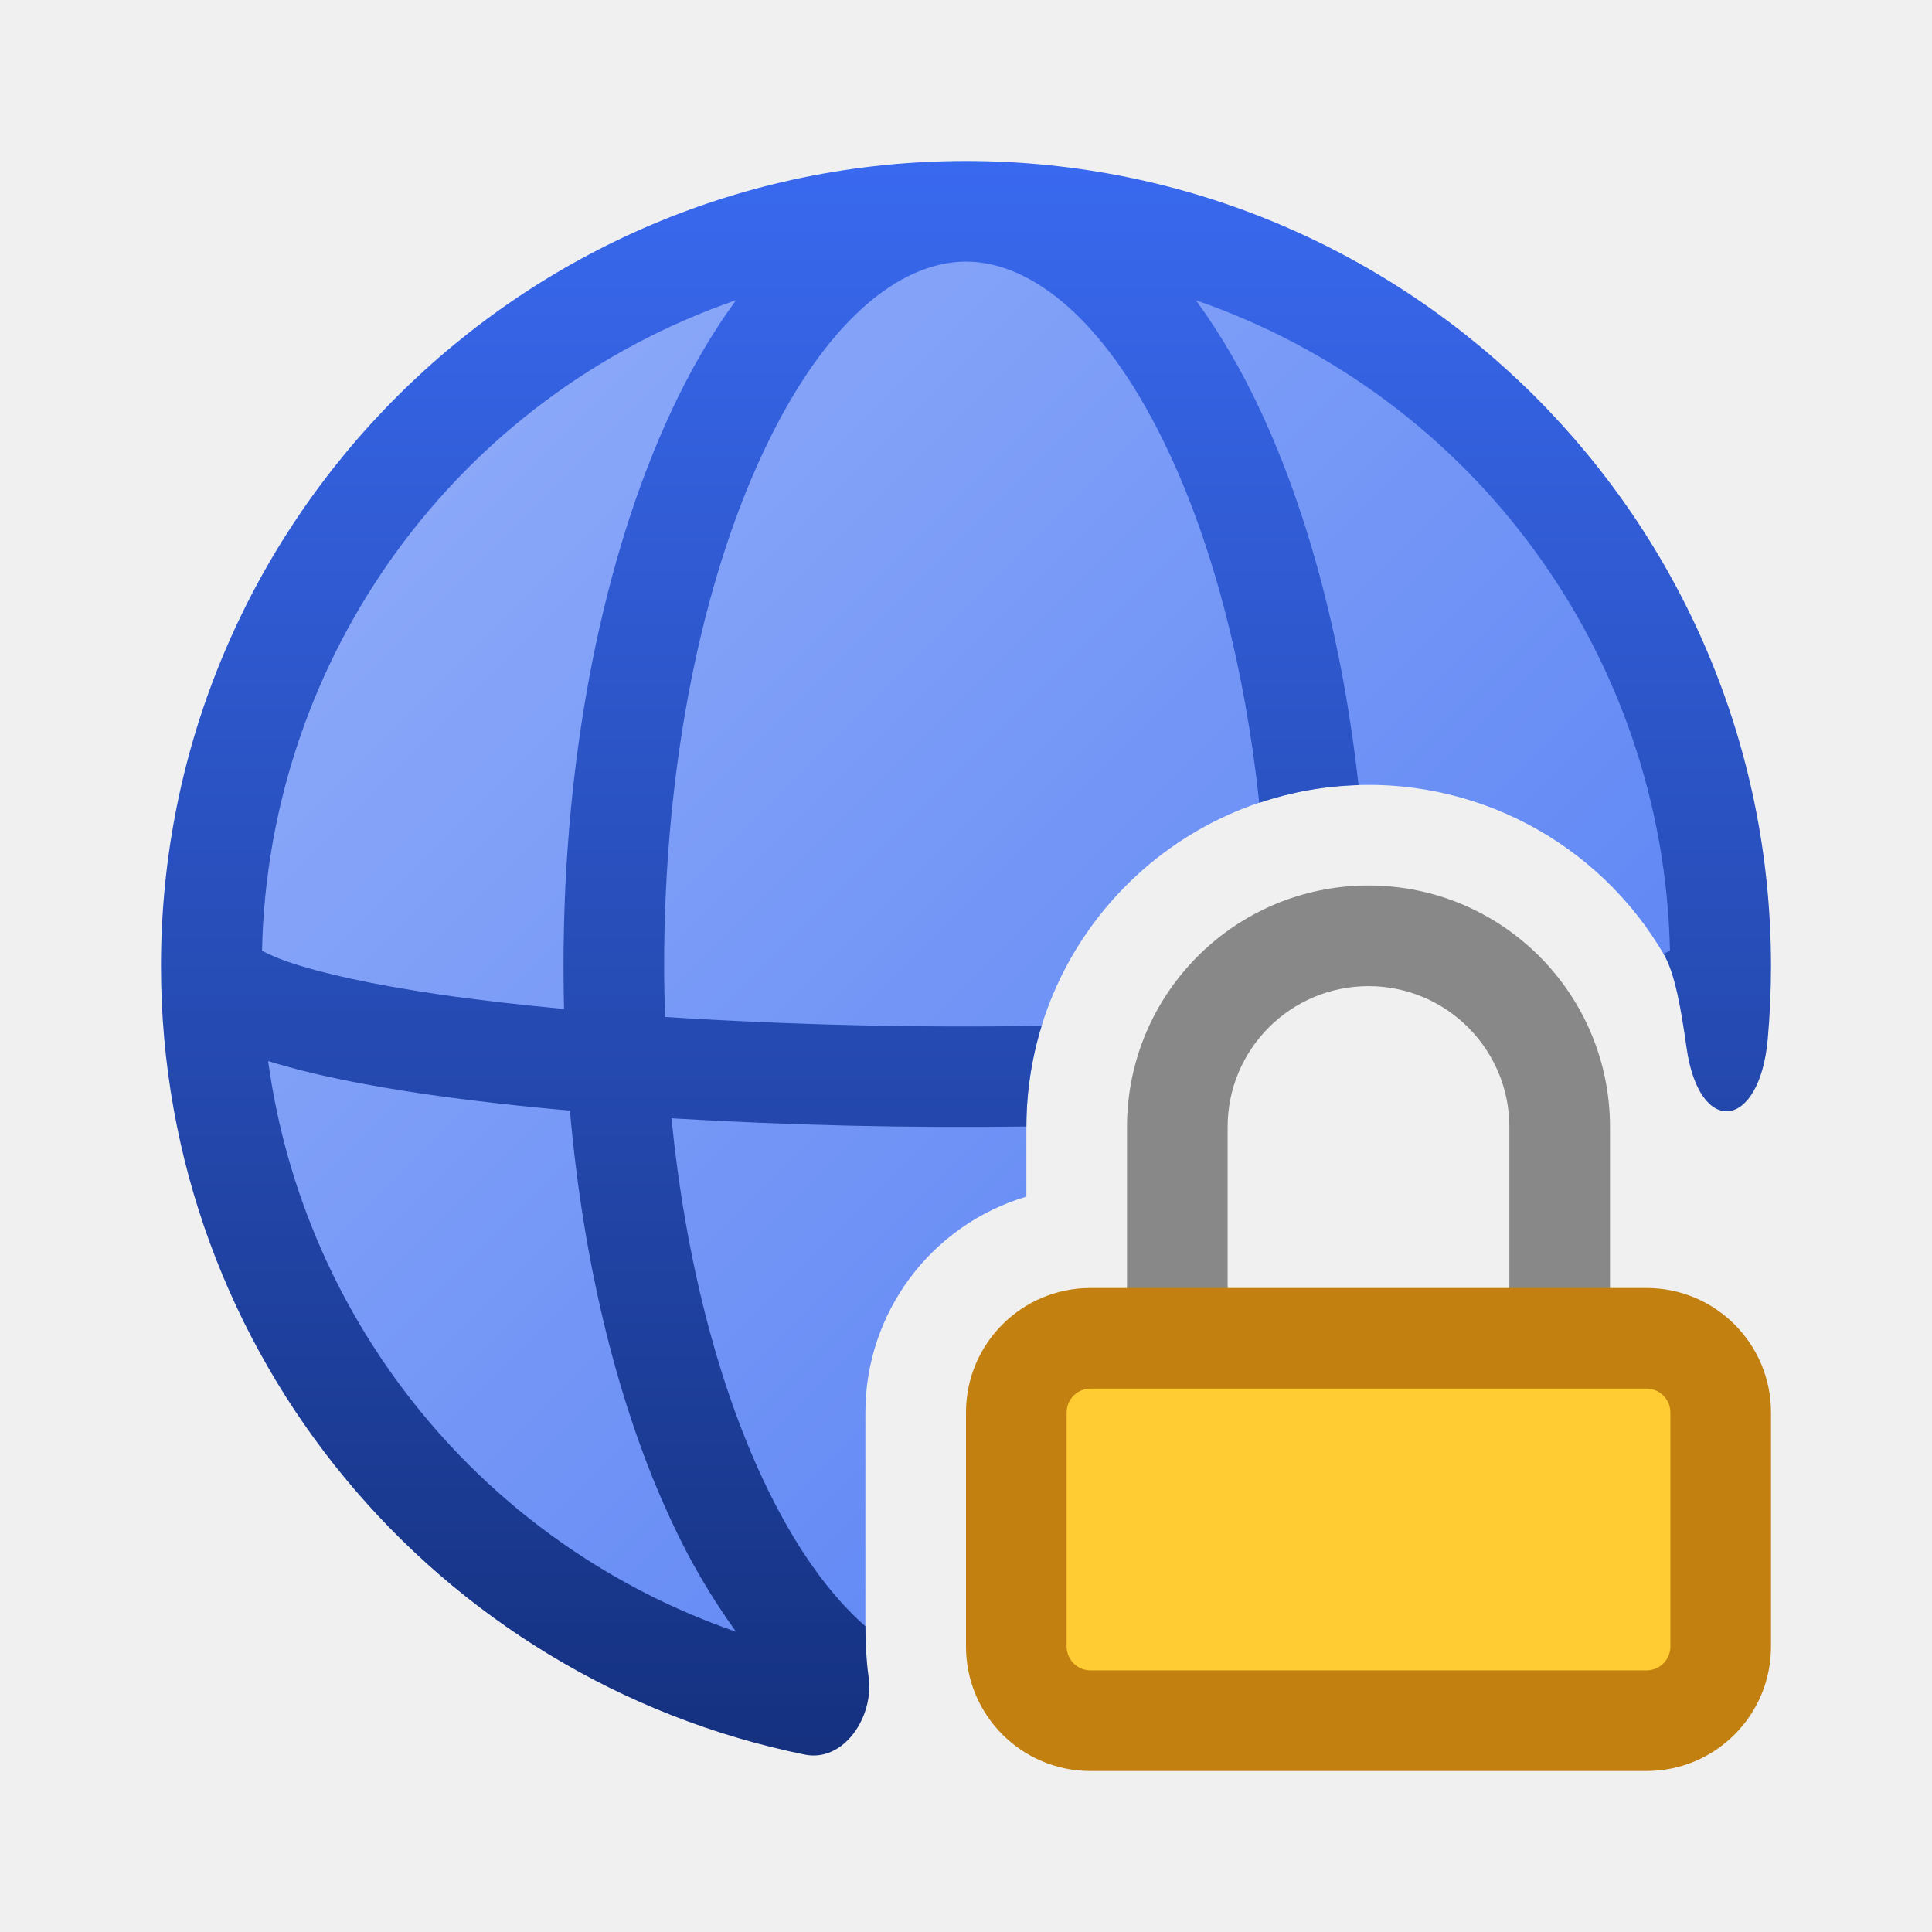
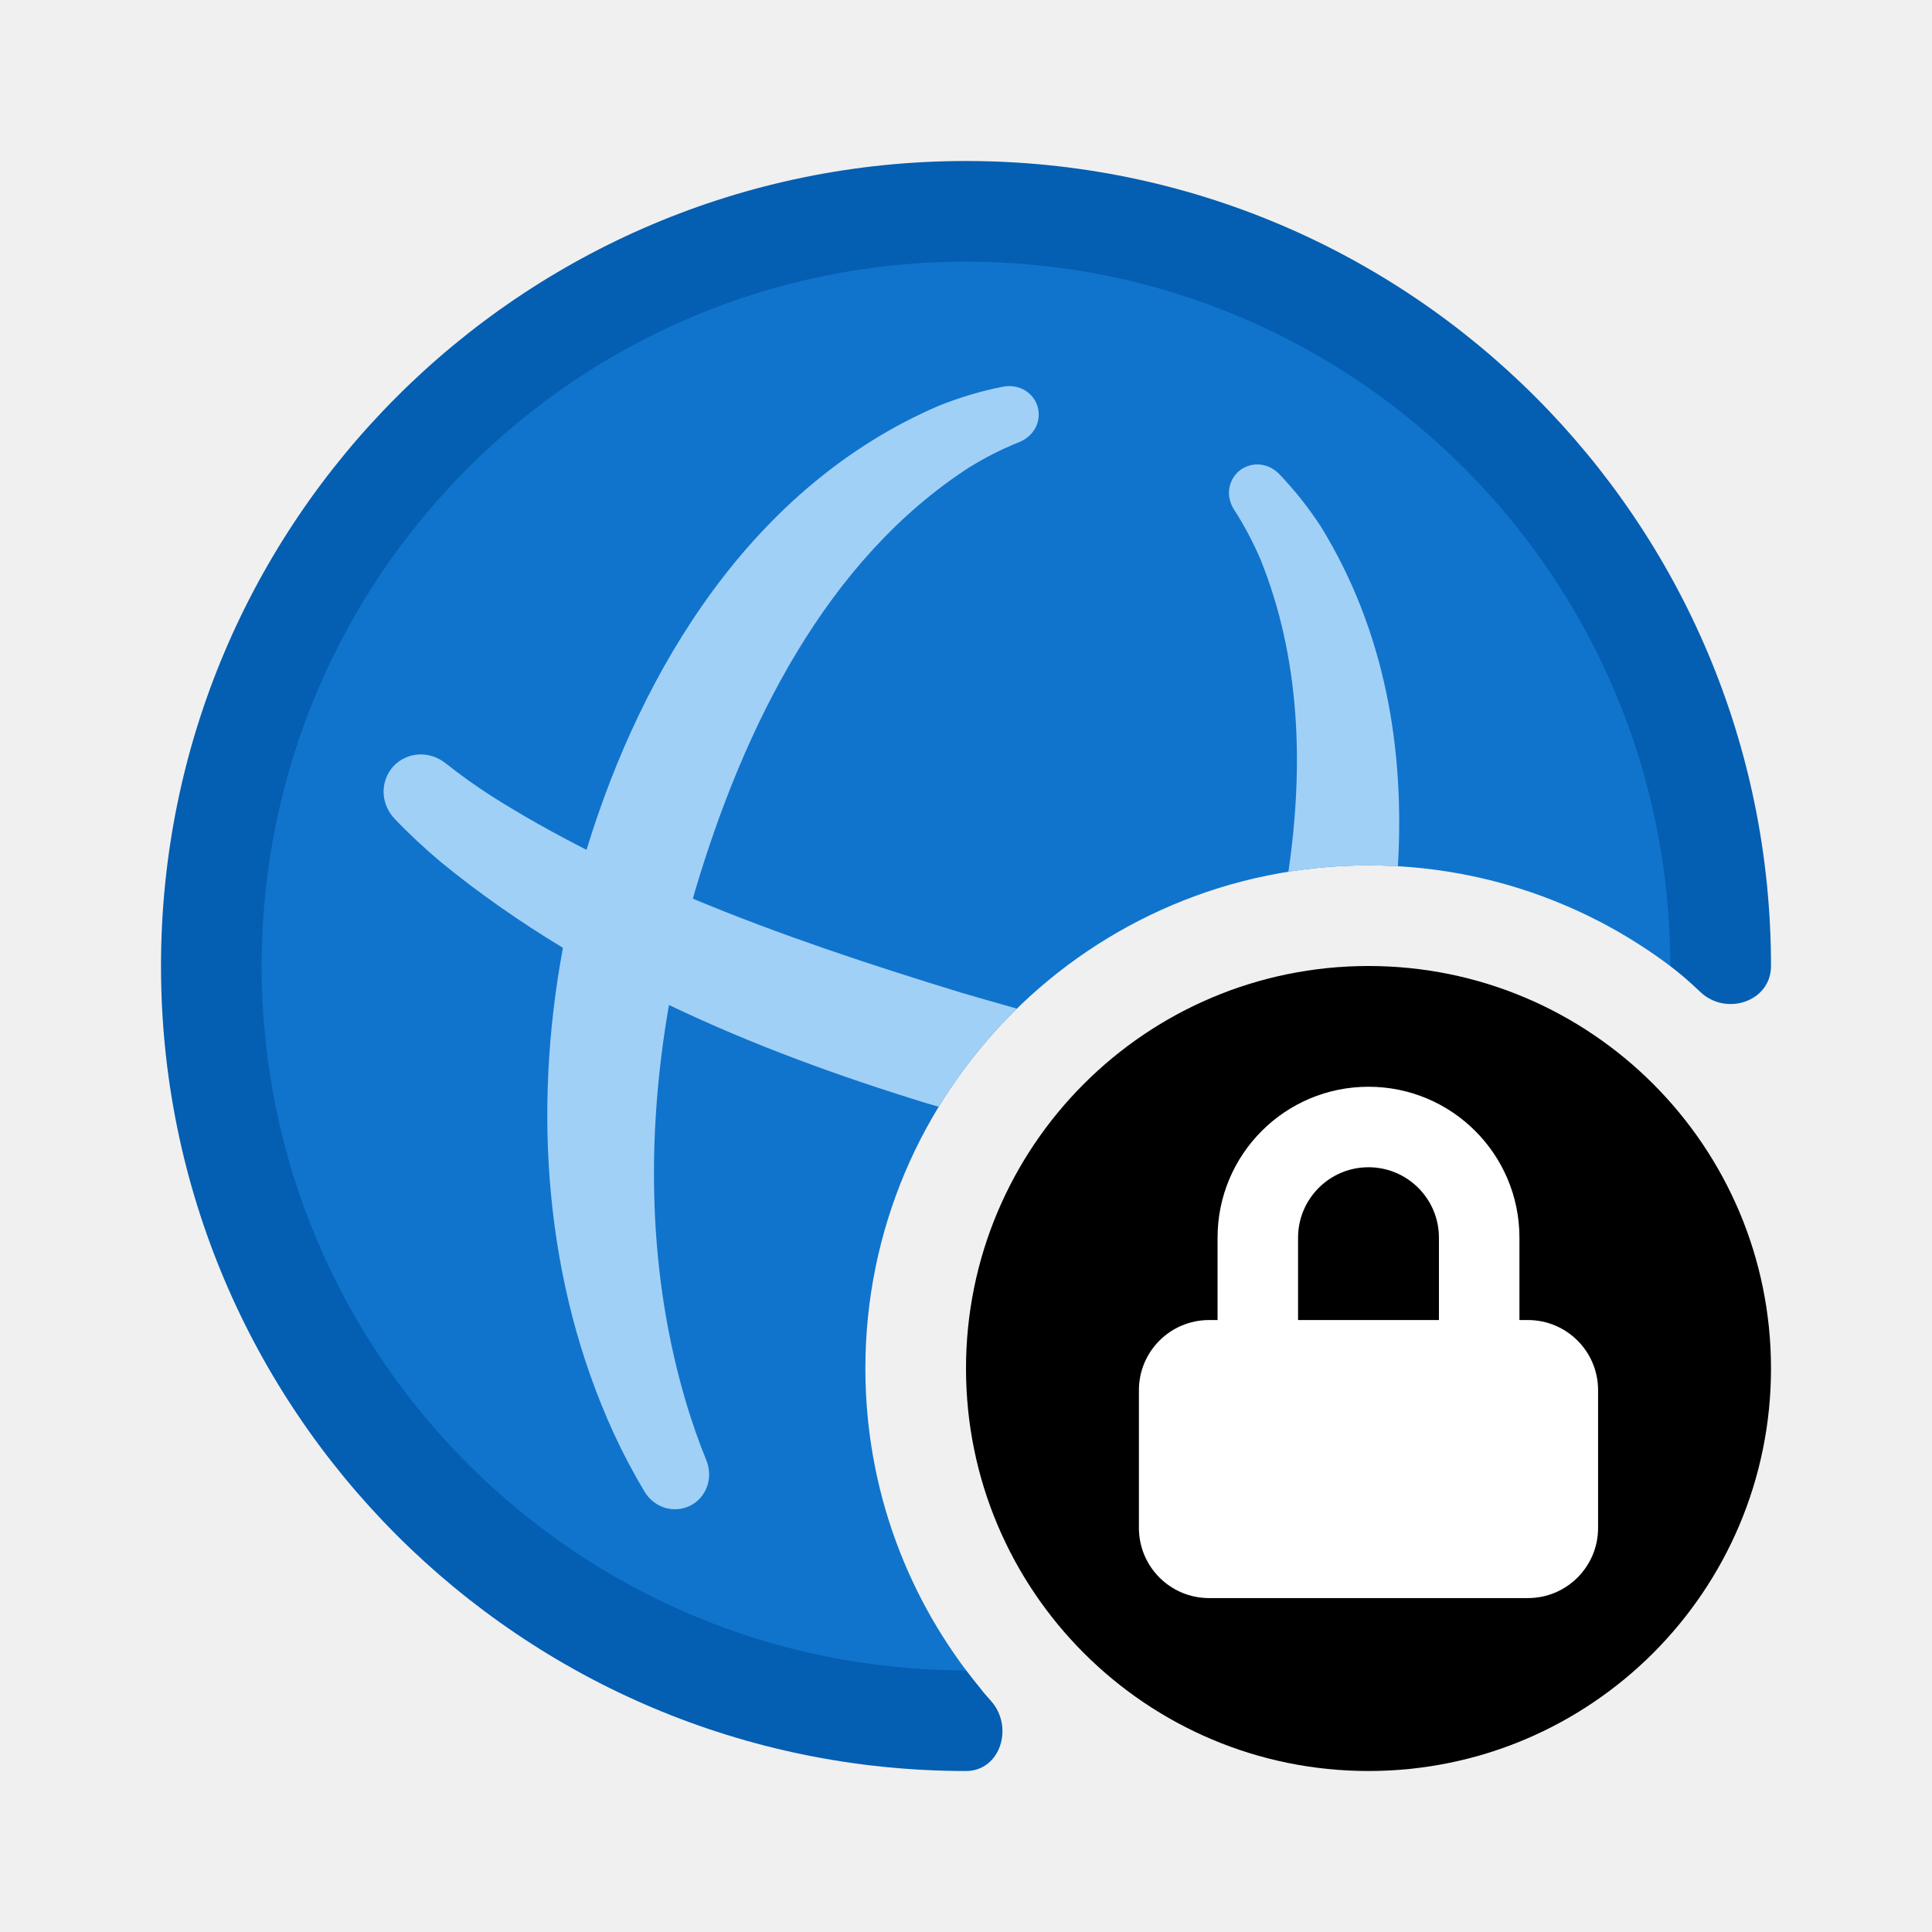
- <svg xmlns="http://www.w3.org/2000/svg" fill="none" viewBox="0 0 24 24">
-   <path fill="url(#VPN-Color-24_svg__a)" d="M12 2.625A9.375 9.375 0 0 1 21.375 12c0 1.639.116 1.64-.492.274a4.25 4.25 0 0 0-3.774-2.523L17 9.75A4.25 4.25 0 0 0 12.75 14v.865a2.797 2.797 0 0 0-2 2.68v2.91l.001.071c.026 1.018-.192.8-1.251.509A9.375 9.375 0 0 1 12 2.625Z" />
-   <path fill="url(#VPN-Color-24_svg__b)" d="M12 2c5.523 0 10 4.477 10 10 0 .309-.014.614-.041.915-.102 1.121-.85 1.215-1.008.1-.068-.48-.144-.926-.286-1.166l.08-.039a8.748 8.748 0 0 0-5.889-8.08c.302.412.572.878.804 1.376.595 1.276 1.02 2.875 1.216 4.647-.43.012-.844.089-1.233.22-.18-1.69-.577-3.185-1.116-4.338C13.76 3.988 12.821 3.25 12 3.25c-.821 0-1.759.738-2.527 2.385C8.728 7.23 8.25 9.48 8.25 12c0 .213.005.424.012.633a58.33 58.33 0 0 0 4.678.11 4.247 4.247 0 0 0-.19 1.251 60.167 60.167 0 0 1-4.408-.102c.172 1.745.578 3.29 1.13 4.473.394.844.834 1.448 1.278 1.837 0 .214.012.424.04.63.07.492-.307 1.063-.794.964C5.433 20.868 2 16.836 2 12 2 6.477 6.477 2 12 2ZM3.331 13.182a8.755 8.755 0 0 0 5.812 7.088 8.282 8.282 0 0 1-.803-1.376c-.646-1.383-1.09-3.147-1.26-5.098a32.368 32.368 0 0 1-1.8-.205c-.772-.113-1.438-.25-1.949-.41Zm5.812-9.453a8.75 8.75 0 0 0-5.888 8.081c.067.036.167.084.311.134.42.146 1.062.287 1.896.41.466.068.984.127 1.545.18A21.019 21.019 0 0 1 7 12c0-2.66.502-5.097 1.34-6.894.232-.498.501-.964.803-1.377Z" />
-   <path fill="#888" d="M18.75 14a1.75 1.75 0 1 0-3.5 0v2.875a1.75 1.75 0 1 0 3.5 0V14ZM20 16.875a3 3 0 1 1-6 0V14a3 3 0 1 1 6 0v2.875Z" />
-   <path fill="#FC3" d="M12.625 17.546a.92.92 0 0 1 .921-.921h6.908a.92.92 0 0 1 .921.921v2.908a.921.921 0 0 1-.921.921h-6.908a.921.921 0 0 1-.921-.921v-2.908Z" />
-   <path fill="#C18010" d="M20.75 17.546a.296.296 0 0 0-.296-.296h-6.908a.296.296 0 0 0-.296.296v2.908c0 .163.133.296.296.296h6.908a.296.296 0 0 0 .296-.296v-2.908ZM22 20.454c0 .854-.692 1.546-1.546 1.546h-6.908A1.546 1.546 0 0 1 12 20.454v-2.908c0-.854.692-1.546 1.546-1.546h6.908c.854 0 1.546.692 1.546 1.546v2.908Z" />
-   <defs>
-     <linearGradient id="VPN-Color-24_svg__a" x1="4.5" x2="19.5" y1="4.5" y2="19.5" gradientUnits="userSpaceOnUse">
-       <stop stop-color="#8FABF9" />
-       <stop offset="1" stop-color="#557FF3" />
-     </linearGradient>
-     <linearGradient id="VPN-Color-24_svg__b" x1="12" x2="12" y1="2" y2="22" gradientUnits="userSpaceOnUse">
-       <stop stop-color="#3969EF" />
-       <stop offset="1" stop-color="#14307E" />
-     </linearGradient>
-   </defs>
+ <svg xmlns="http://www.w3.org/2000/svg" width="24" height="24" viewBox="0 0 24 24" fill="none">
+   <path d="M12 2.625C17.178 2.625 21.375 6.822 21.375 12C21.375 12.205 21.127 12.305 20.969 12.174C19.889 11.285 18.508 10.75 17 10.75C13.548 10.75 10.75 13.548 10.75 17C10.75 18.508 11.285 19.889 12.174 20.969C12.305 21.127 12.205 21.375 12 21.375C6.822 21.375 2.625 17.178 2.625 12C2.625 6.822 6.822 2.625 12 2.625Z" fill="#1074CC" />
+   <path d="M12 2C17.523 2 22 6.477 22 12C22 12.441 21.443 12.627 21.123 12.323C20.991 12.198 20.86 12.083 20.749 11.999C20.748 7.167 16.832 3.25 12 3.25C7.168 3.25 3.25 7.168 3.25 12C3.25 16.832 7.168 20.75 12 20.75C12.099 20.882 12.204 21.011 12.314 21.134C12.596 21.454 12.427 22 12 22C6.477 22 2 17.523 2 12C2 6.477 6.477 2 12 2Z" fill="#045EB2" />
+   <path d="M12.464 4.803C12.553 4.787 12.648 4.8 12.727 4.846C12.807 4.892 12.865 4.966 12.89 5.053C12.915 5.14 12.905 5.235 12.862 5.316C12.819 5.397 12.745 5.458 12.661 5.492C12.445 5.578 12.238 5.684 12.04 5.806C10.267 6.952 9.243 9.02 8.634 11.068C8.625 11.1 8.616 11.132 8.607 11.164C9.687 11.614 10.815 11.987 11.94 12.331C12.17 12.399 12.401 12.464 12.633 12.53C12.261 12.893 11.934 13.302 11.662 13.748C11.617 13.735 11.572 13.723 11.527 13.71C10.436 13.375 9.35 12.982 8.31 12.484C8.022 14.137 8.047 15.847 8.533 17.457C8.603 17.687 8.683 17.916 8.774 18.139C8.816 18.241 8.821 18.357 8.785 18.462C8.748 18.567 8.673 18.655 8.575 18.704C8.477 18.753 8.362 18.762 8.256 18.729C8.149 18.695 8.06 18.62 8.004 18.526C7.866 18.294 7.739 18.054 7.626 17.809C6.763 15.928 6.618 13.791 6.993 11.774C6.467 11.456 5.957 11.103 5.471 10.704C5.271 10.535 5.079 10.357 4.901 10.17C4.819 10.083 4.769 9.968 4.765 9.847C4.762 9.726 4.806 9.608 4.886 9.52C4.967 9.432 5.081 9.379 5.202 9.372C5.323 9.366 5.442 9.407 5.536 9.482C5.71 9.62 5.896 9.753 6.091 9.88C6.475 10.124 6.876 10.348 7.286 10.557C7.976 8.301 9.345 6.037 11.661 5.041C11.921 4.937 12.191 4.856 12.464 4.803Z" fill="#A1D0F7" />
+   <path d="M15.65 5.771C15.742 5.779 15.827 5.823 15.89 5.888C16.083 6.089 16.257 6.309 16.41 6.544C17.205 7.837 17.452 9.306 17.365 10.761C17.244 10.754 17.122 10.75 17 10.75C16.661 10.75 16.329 10.778 16.005 10.829C16.199 9.505 16.15 8.167 15.66 6.953C15.568 6.738 15.46 6.532 15.334 6.337C15.284 6.262 15.258 6.169 15.269 6.078C15.281 5.987 15.327 5.904 15.397 5.847C15.467 5.79 15.559 5.763 15.65 5.771Z" fill="#A1D0F7" />
+   <circle cx="17" cy="17" r="5" fill="black" />
+   <path fill-rule="evenodd" clip-rule="evenodd" d="M17 13.5C18.035 13.5 18.875 14.339 18.875 15.375V16.398H18.98C19.462 16.398 19.852 16.788 19.852 17.27V18.98C19.852 19.462 19.462 19.852 18.98 19.852H15.02C14.538 19.852 14.148 19.462 14.148 18.98V17.27C14.148 16.788 14.538 16.398 15.02 16.398H15.125V15.375C15.125 14.339 15.964 13.5 17 13.5ZM17 14.5C16.517 14.5 16.125 14.892 16.125 15.375V16.398H17.875V15.375C17.875 14.892 17.483 14.5 17 14.5Z" fill="white" />
</svg>
